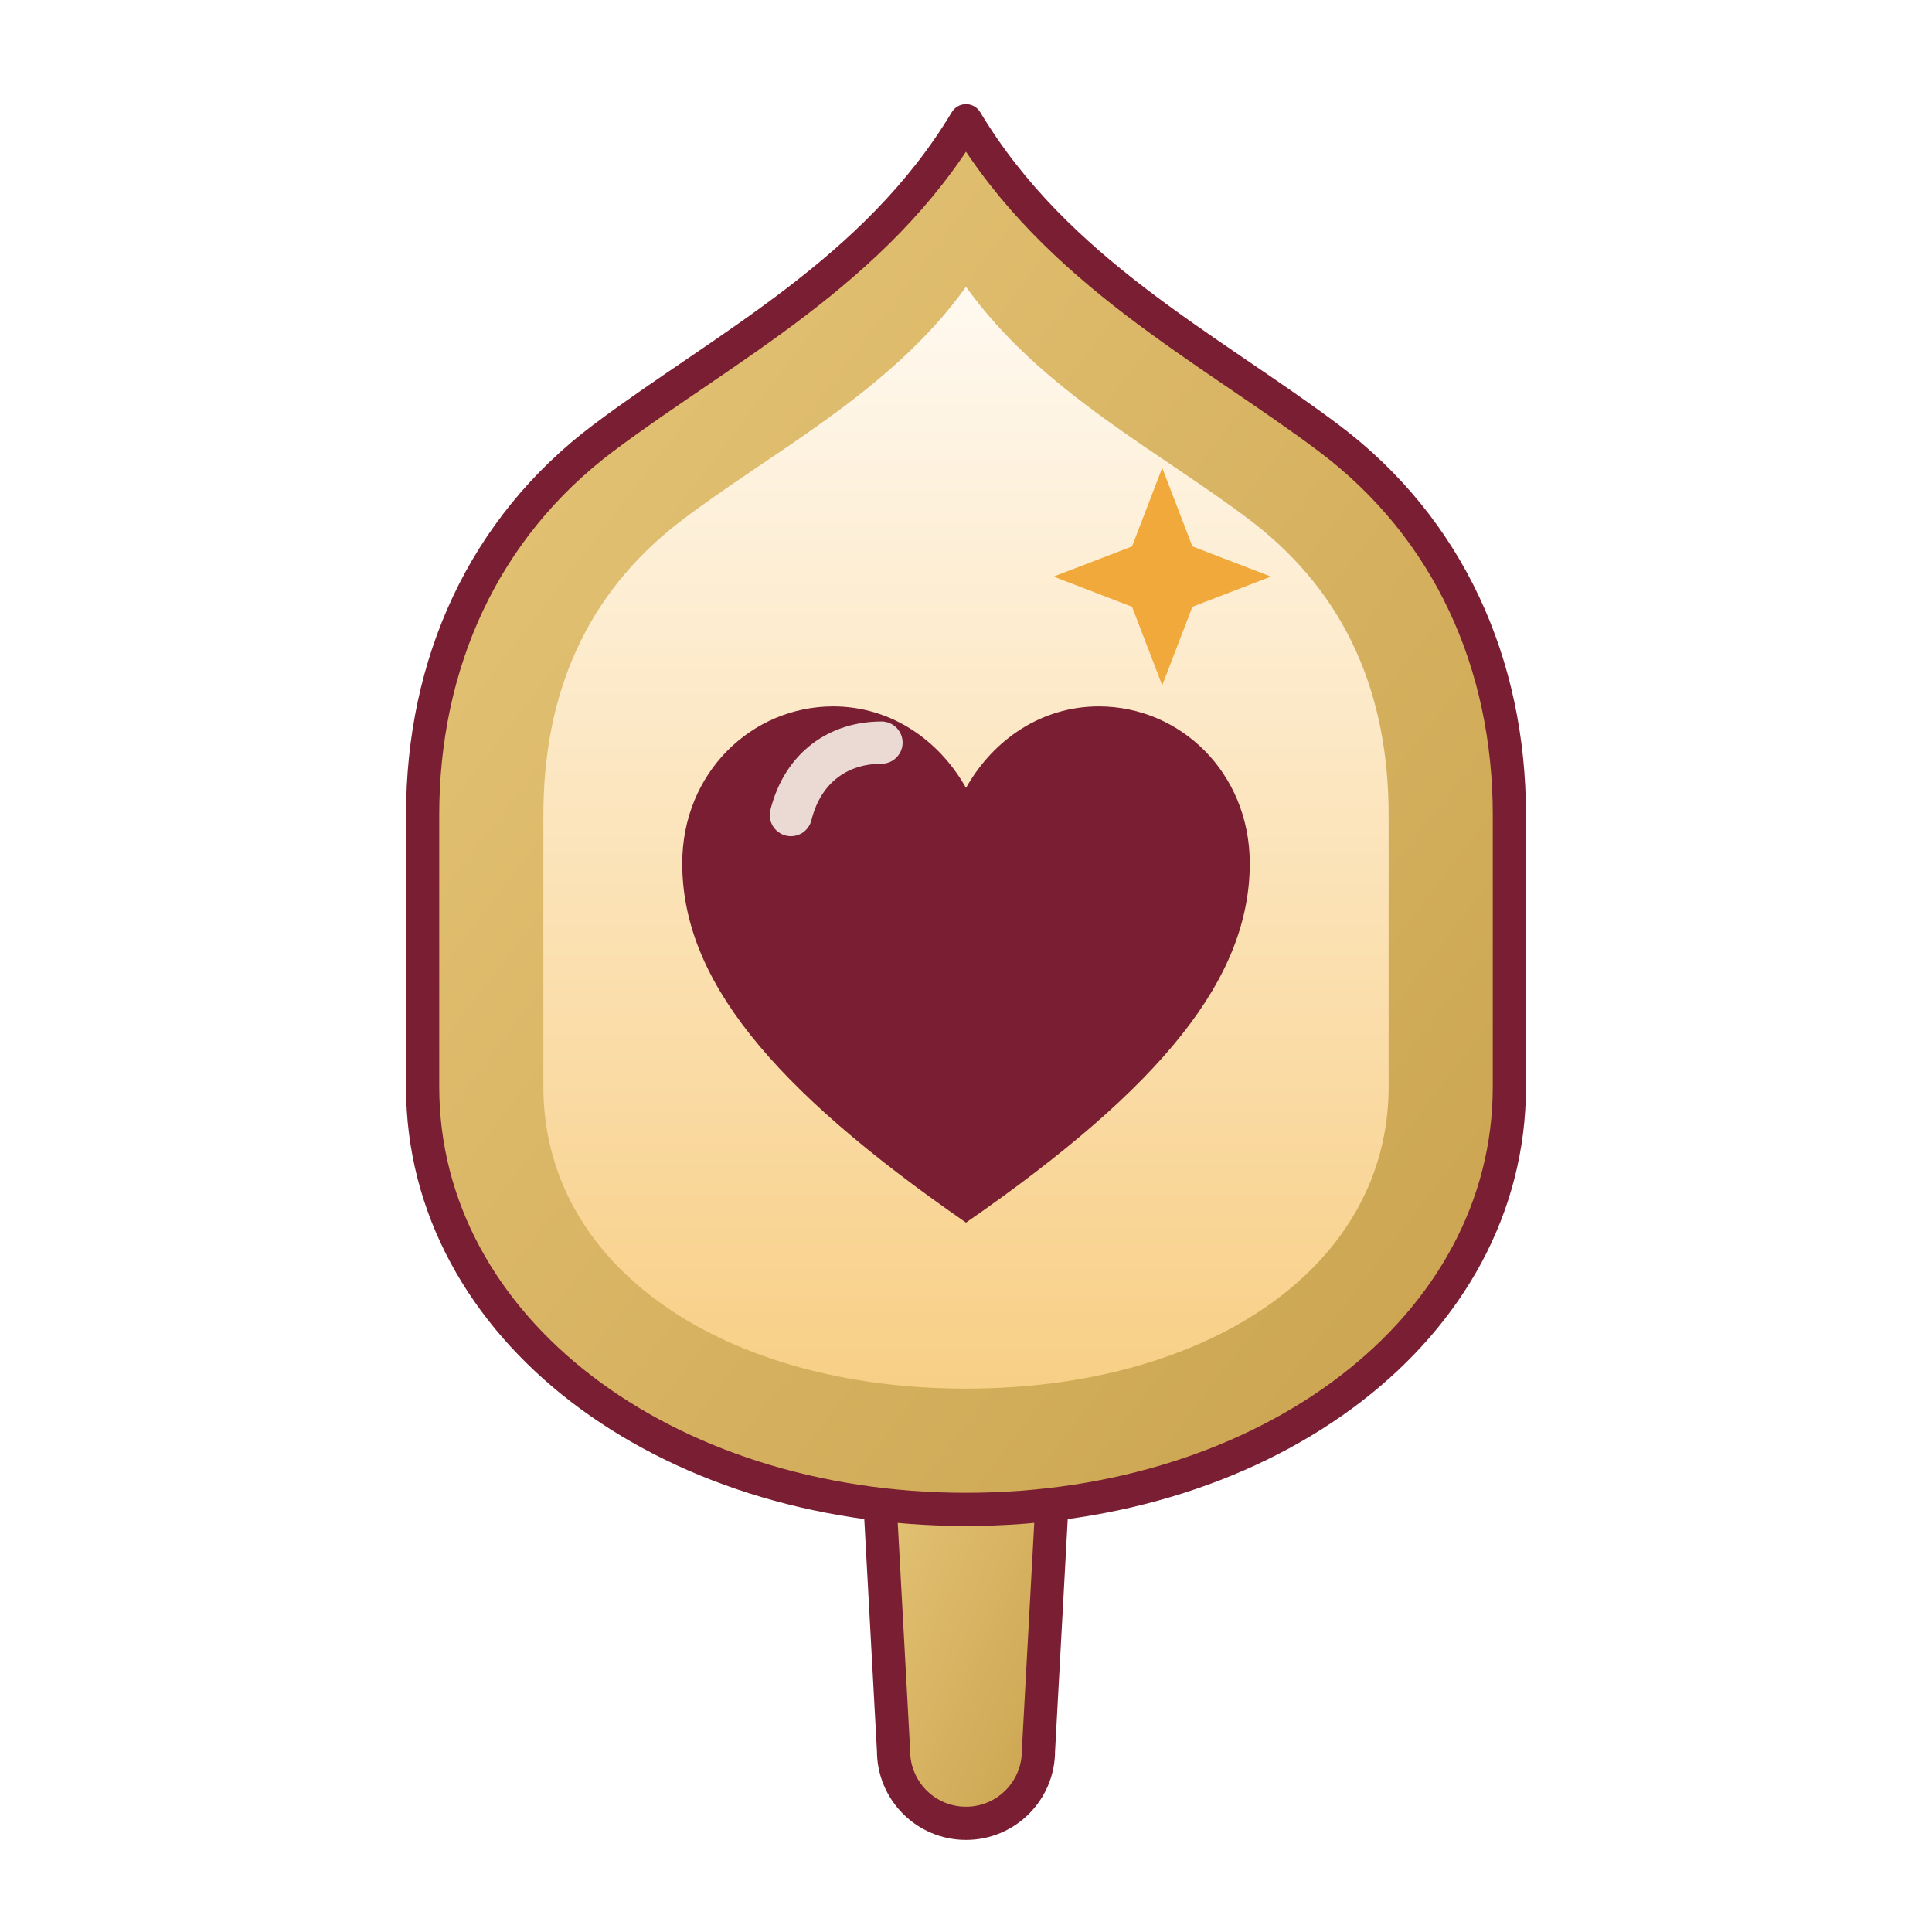
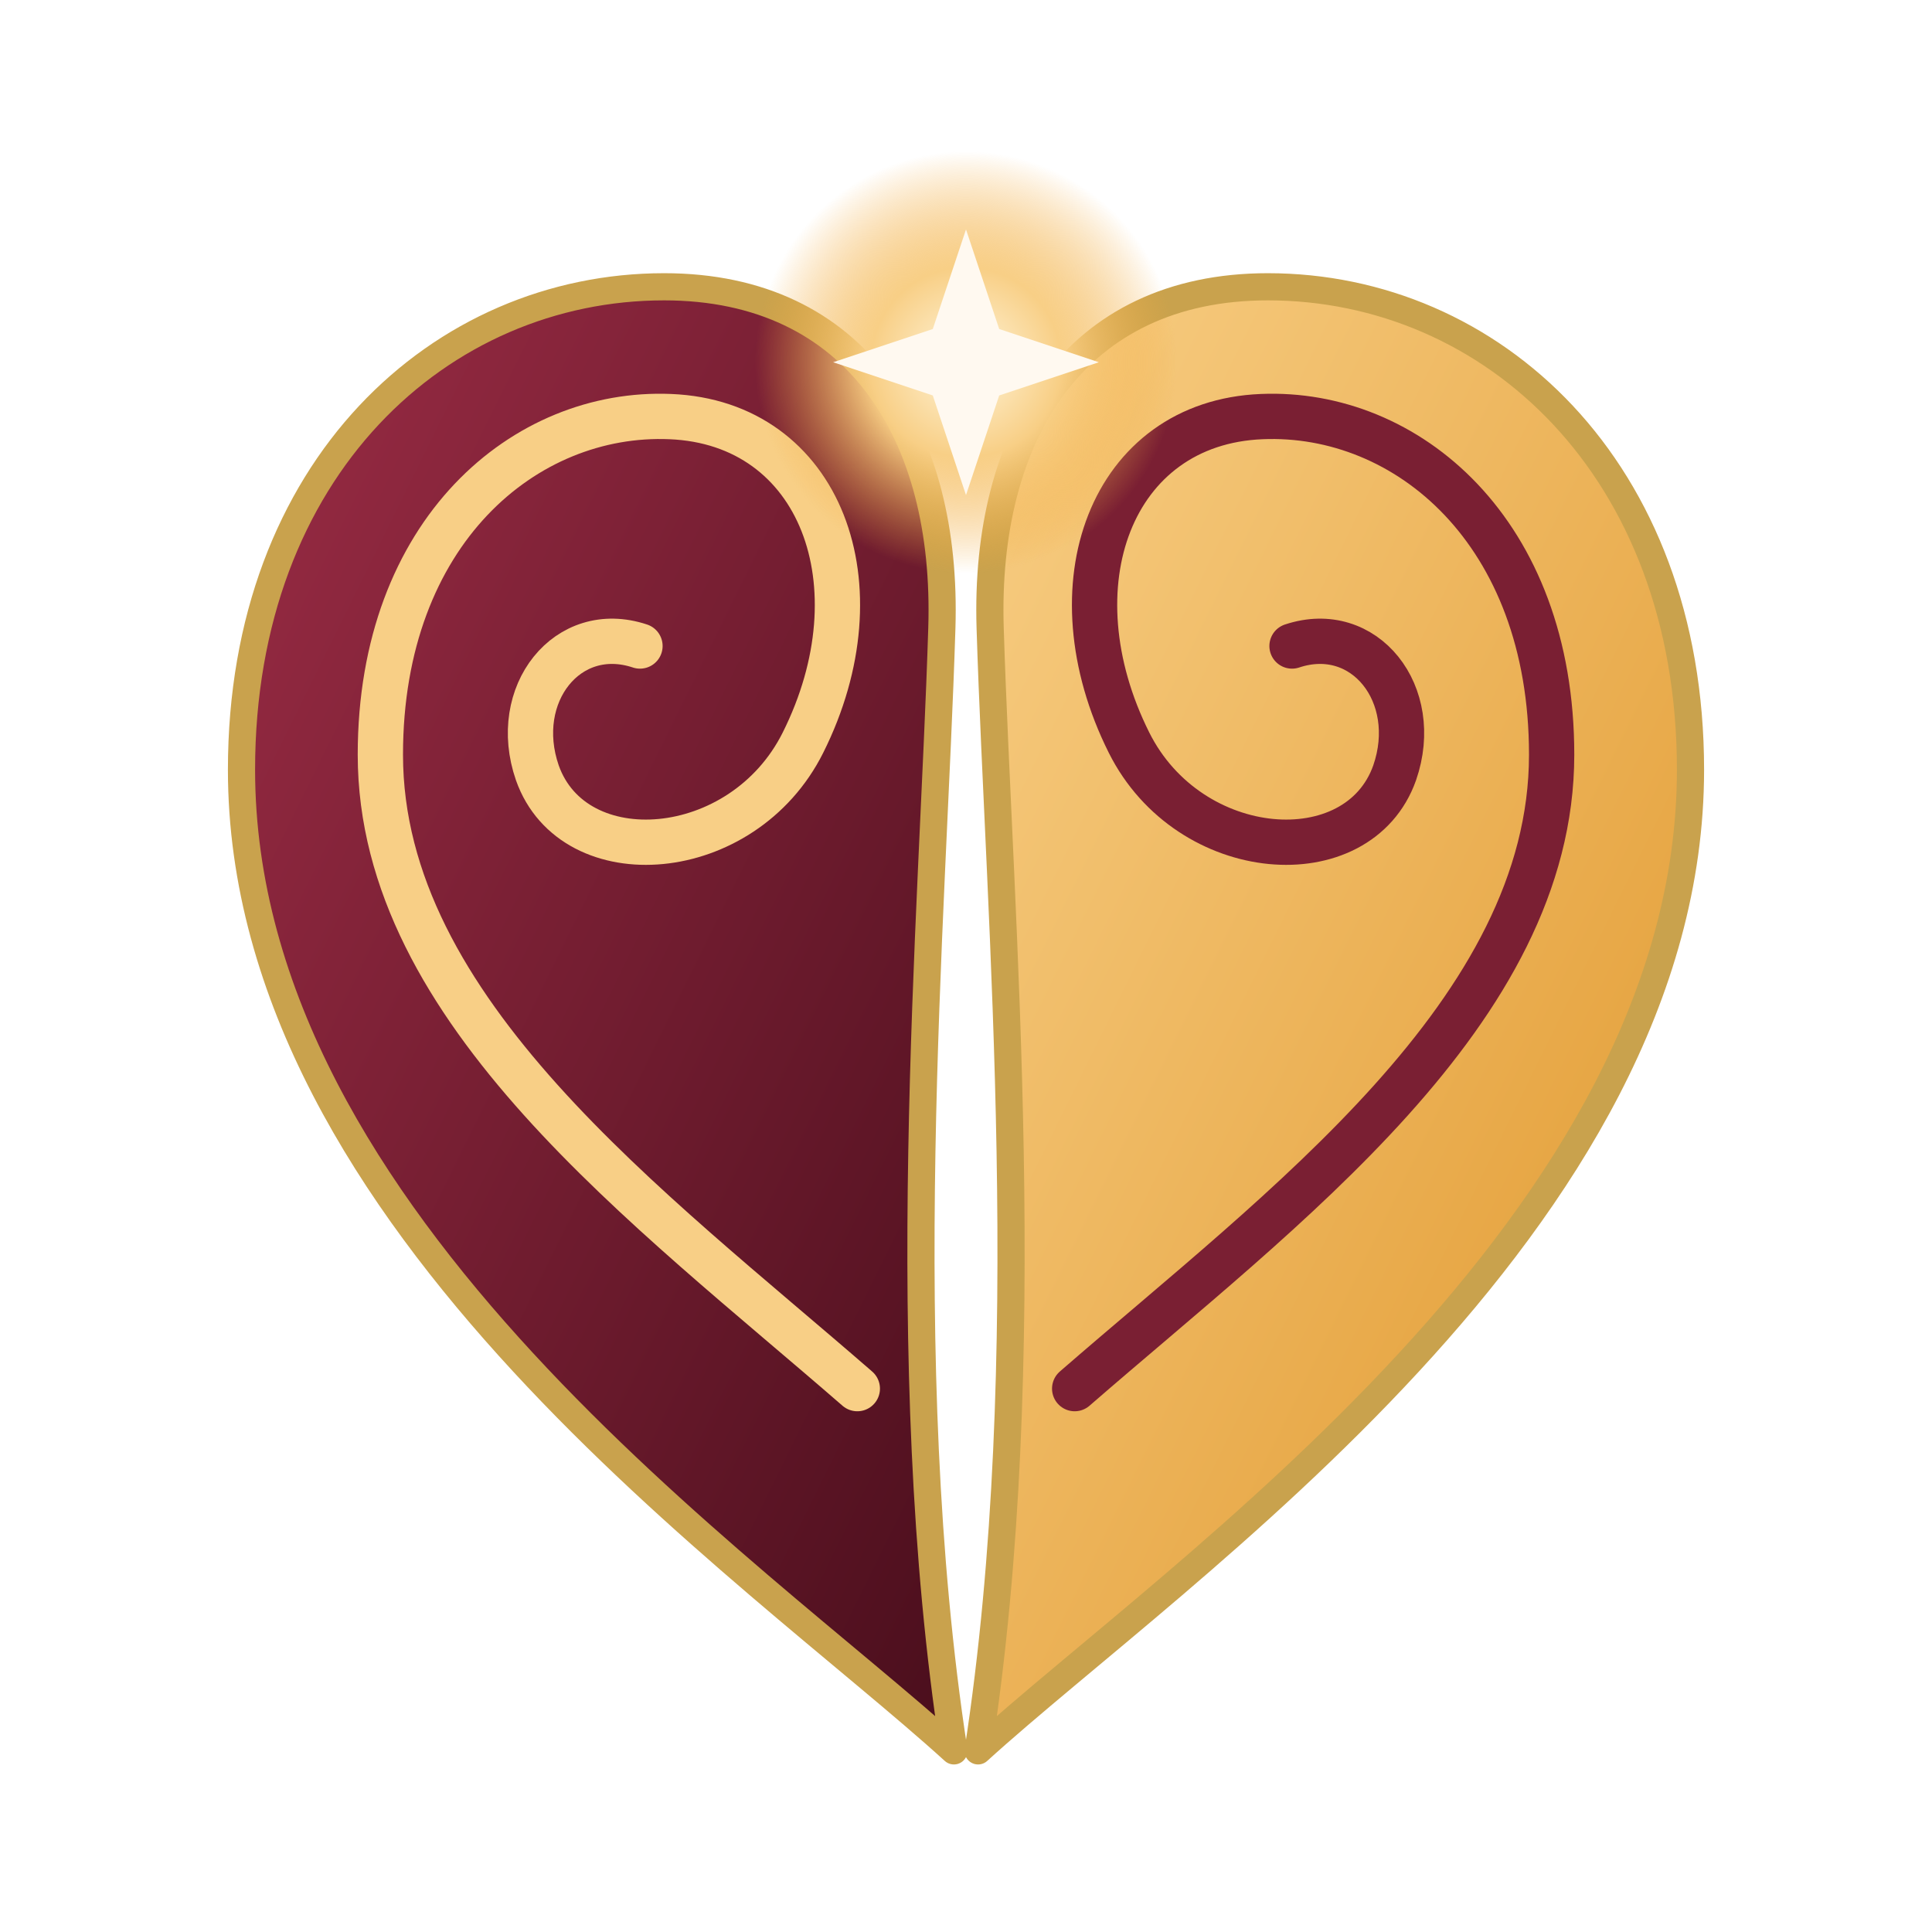
<svg xmlns="http://www.w3.org/2000/svg" viewBox="0 0 64 64">
  <defs>
-     <linearGradient id="glass" x1="0" y1="0" x2="0" y2="1">
-       <stop offset="0" stop-color="#FFF9F0" />
-       <stop offset="1" stop-color="#F8CF86" />
+     <linearGradient id="l" x1="0" y1="0" x2="1" y2="1">
+       <stop offset="0" stop-color="#9B2C45" />
+       <stop offset="1" stop-color="#4A0E1C" />
    </linearGradient>
-     <linearGradient id="gold" x1="0" y1="0" x2="1" y2="1">
-       <stop offset="0" stop-color="#E7C77A" />
-       <stop offset="1" stop-color="#C9A24D" />
+     <linearGradient id="r" x1="1" y1="0" x2="0" y2="1">
+       <stop offset="0" stop-color="#F8CF86" />
+       <stop offset="1" stop-color="#E0962A" />
    </linearGradient>
+     <radialGradient id="soul">
+       <stop offset="0" stop-color="#FFF6DD" />
+       <stop offset=".45" stop-color="#F8CF86" />
+       <stop offset="1" stop-color="#F2A93B" stop-opacity="0" />
+     </radialGradient>
  </defs>
-   <path d="M29 47 h6 l-0.6 11 a2.4 2.4 0 0 1 -4.8 0 Z" fill="url(#gold)" stroke="#7A1F33" stroke-width="1.1" stroke-linejoin="round" />
-   <path d="M32 4 C35 9 40 11.5 44 14.5 C48 17.5 50 22 50 27 V36 C50 44 42 50 32 50 C22 50 14 44 14 36 V27 C14 22 16 17.5 20 14.5 C24 11.5 29 9 32 4 Z" fill="url(#gold)" stroke="#7A1F33" stroke-width="1.1" stroke-linejoin="round" />
-   <path d="M32 9.5 C34.5 13 38.5 15 41.5 17.3 C44.6 19.7 46 23 46 27 V36 C46 42 40 46 32 46 C24 46 18 42 18 36 V27 C18 23 19.4 19.7 22.5 17.3 C25.5 15 29.5 13 32 9.5 Z" fill="url(#glass)" />
-   <path d="M32 40.5 C25.5 36 22.6 32.4 22.6 28.6 C22.6 25.6 24.9 23.4 27.6 23.4 C29.5 23.4 31.1 24.5 32 26.1 C32.9 24.5 34.5 23.4 36.4 23.4 C39.1 23.4 41.4 25.6 41.4 28.6 C41.4 32.4 38.5 36 32 40.5 Z" fill="#7A1F33" />
-   <path d="M38.5 15.5 l1 2.6 2.6 1 -2.6 1 -1 2.6 -1 -2.6 -2.6 -1 2.6 -1 Z" fill="#F2A93B" />
-   <path d="M26.2 27 c0.4 -1.6 1.6 -2.4 3 -2.4" stroke="#FFF9F0" stroke-width="1.4" stroke-linecap="round" fill="none" opacity="0.85" />
+   <path d="M31.6 58 C25 52 8 40.5 8 25.5 C8 15.5 14.6 9.5 22 9.5 C28.4 9.5 31.4 14.4 31.2 20.8 C30.9 30.5 29.6 45 31.6 58 Z" fill="url(#l)" stroke="#C9A24D" stroke-width=".9" stroke-linejoin="round" />
+   <path d="M28.4 46 C21.5 40 12.6 33.5 12.6 25 C12.6 17.6 17.4 13.6 22.2 13.8 C27.2 14 29.2 19.4 26.6 24.6 C24.6 28.6 19 29 17.8 25.6 C16.9 23 18.8 20.6 21.2 21.4" fill="none" stroke="#F8CF86" stroke-width="1.5" stroke-linecap="round" />
+   <g transform="translate(64 0) scale(-1 1)">
+     <path d="M31.6 58 C25 52 8 40.5 8 25.5 C8 15.5 14.6 9.5 22 9.5 C28.4 9.5 31.4 14.4 31.2 20.8 C30.9 30.5 29.6 45 31.6 58 Z" fill="url(#r)" stroke="#C9A24D" stroke-width=".9" stroke-linejoin="round" />
+     <path d="M28.4 46 C21.5 40 12.6 33.5 12.6 25 C12.6 17.6 17.4 13.6 22.2 13.8 C27.2 14 29.2 19.4 26.6 24.6 C24.6 28.6 19 29 17.8 25.6 C16.9 23 18.8 20.6 21.2 21.4" fill="none" stroke="#7A1F33" stroke-width="1.5" stroke-linecap="round" />
+   </g>
+   <circle cx="32" cy="12" r="7" fill="url(#soul)" />
+   <path d="M32 7.6 l1.1 3.3 3.3 1.1 -3.3 1.1 -1.1 3.3 -1.1 -3.3 -3.3 -1.1 3.3 -1.1 Z" fill="#FFF9F0" />
</svg>
